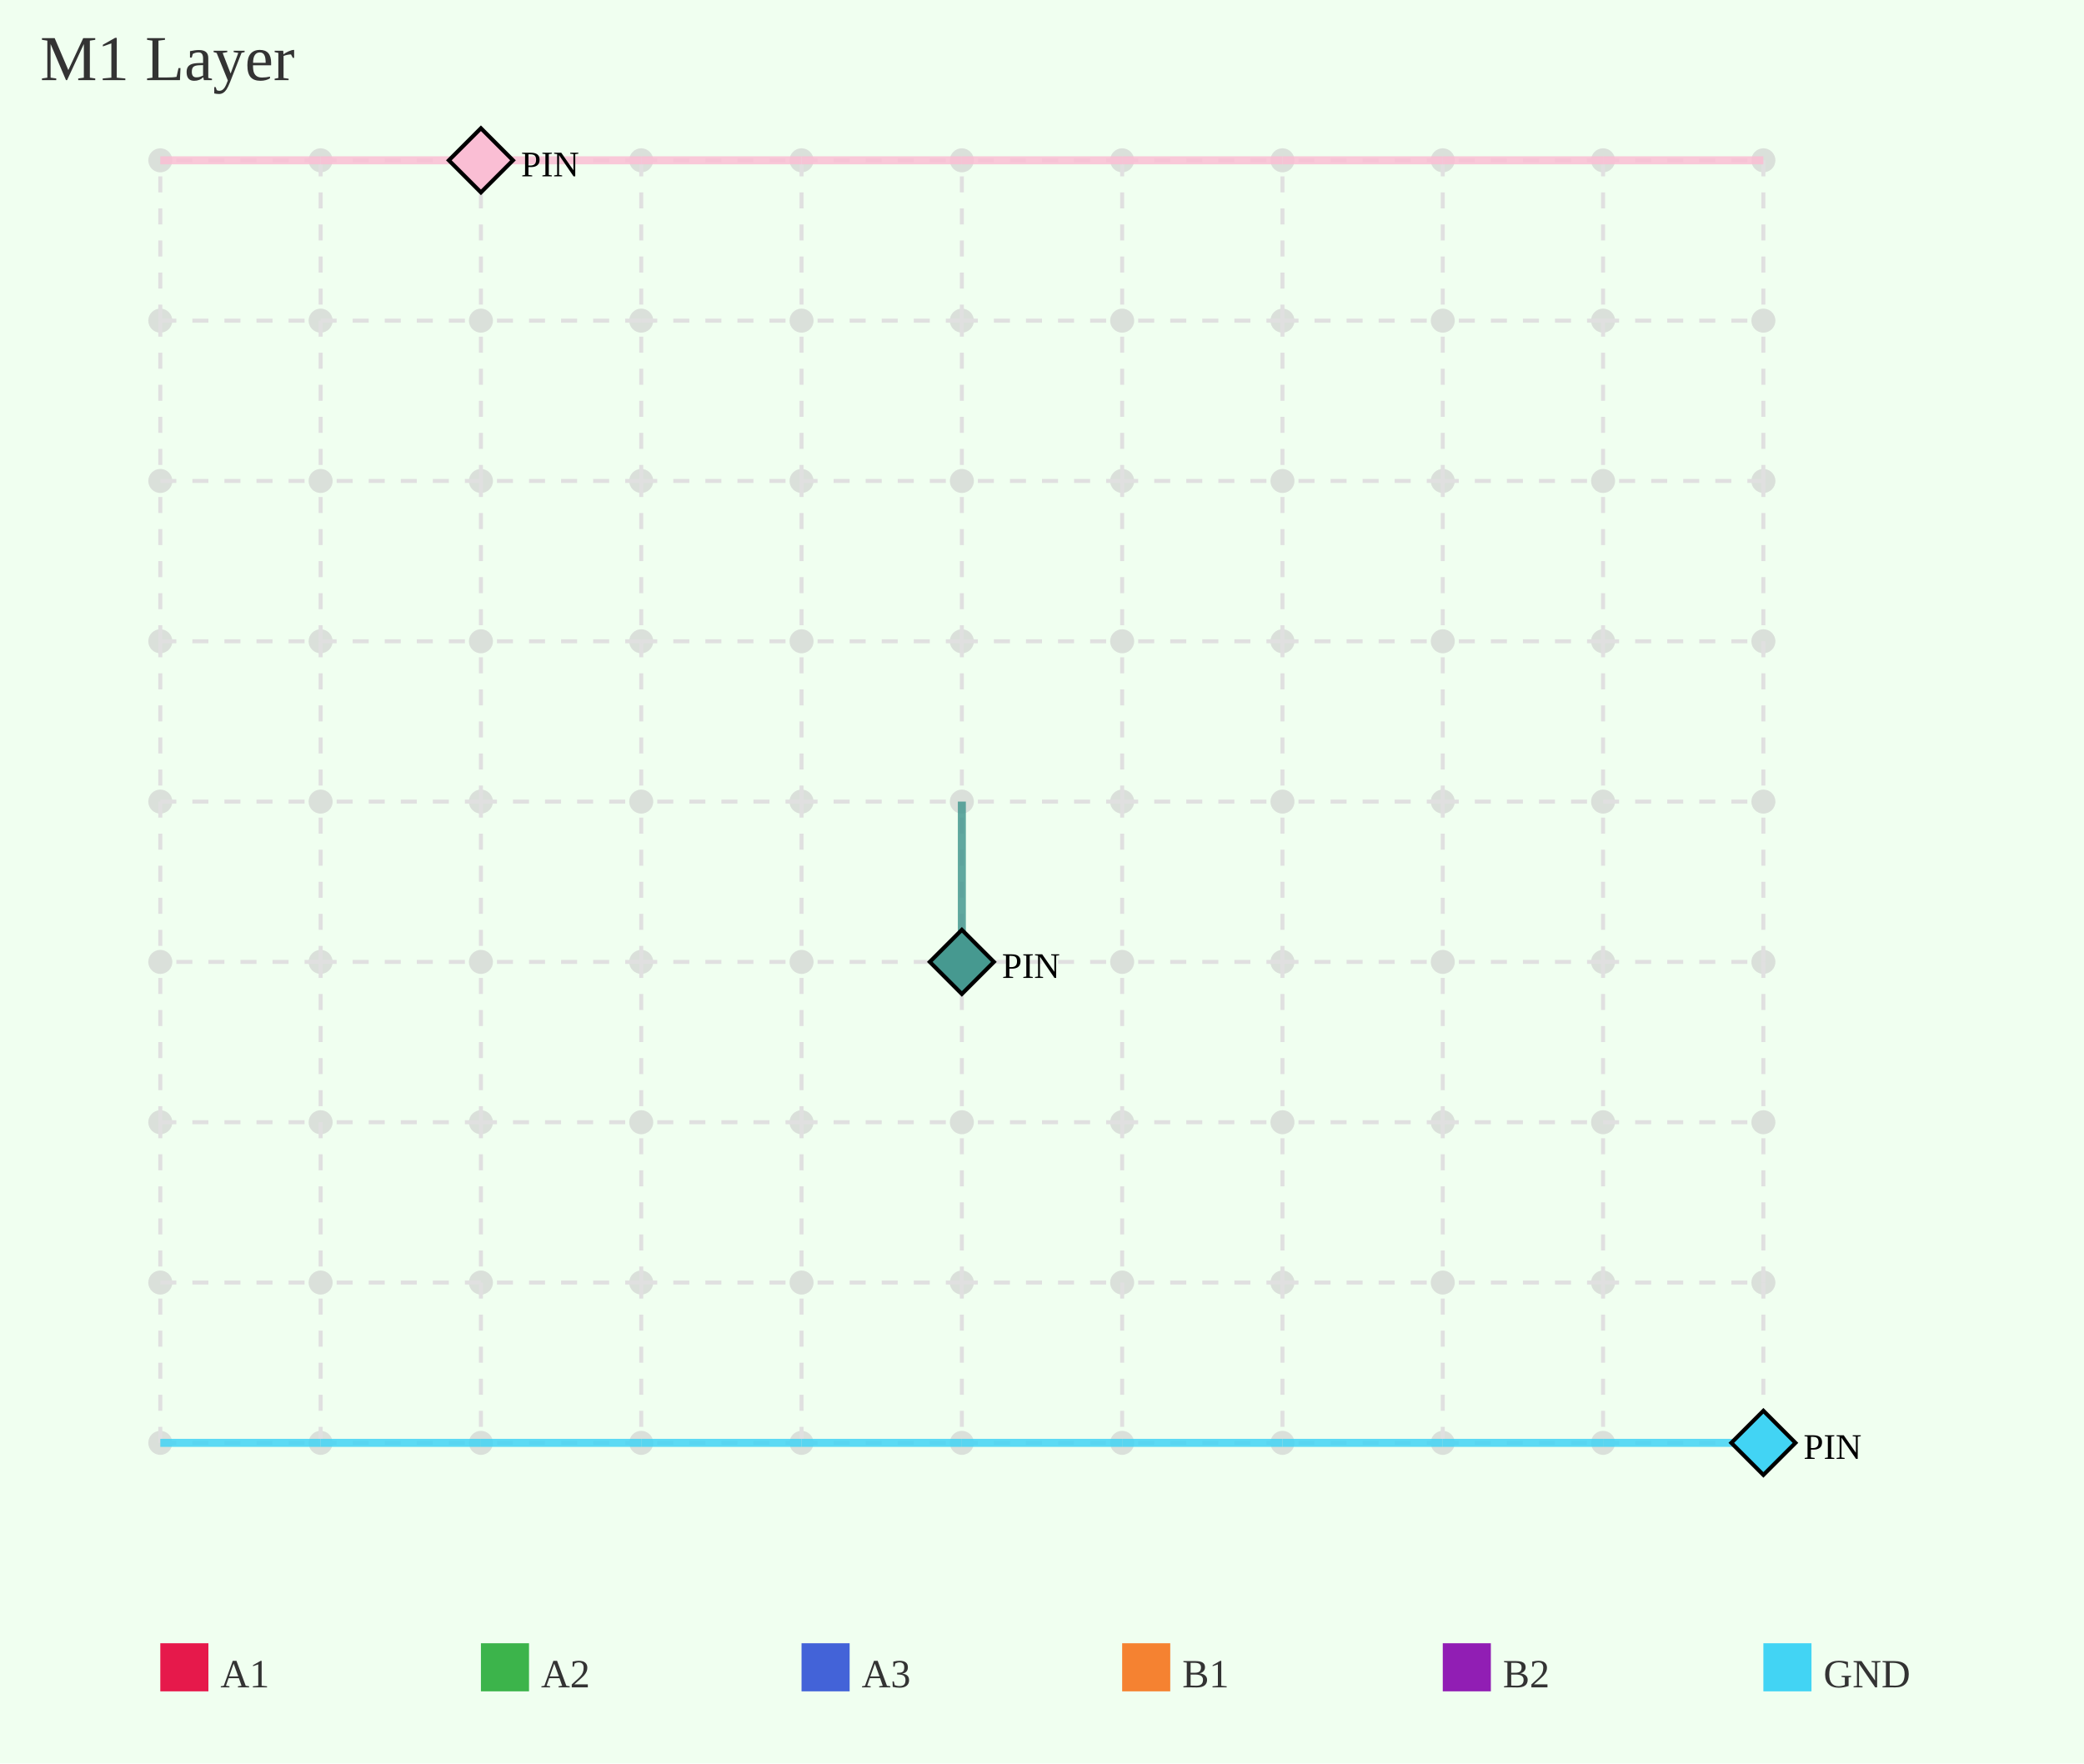
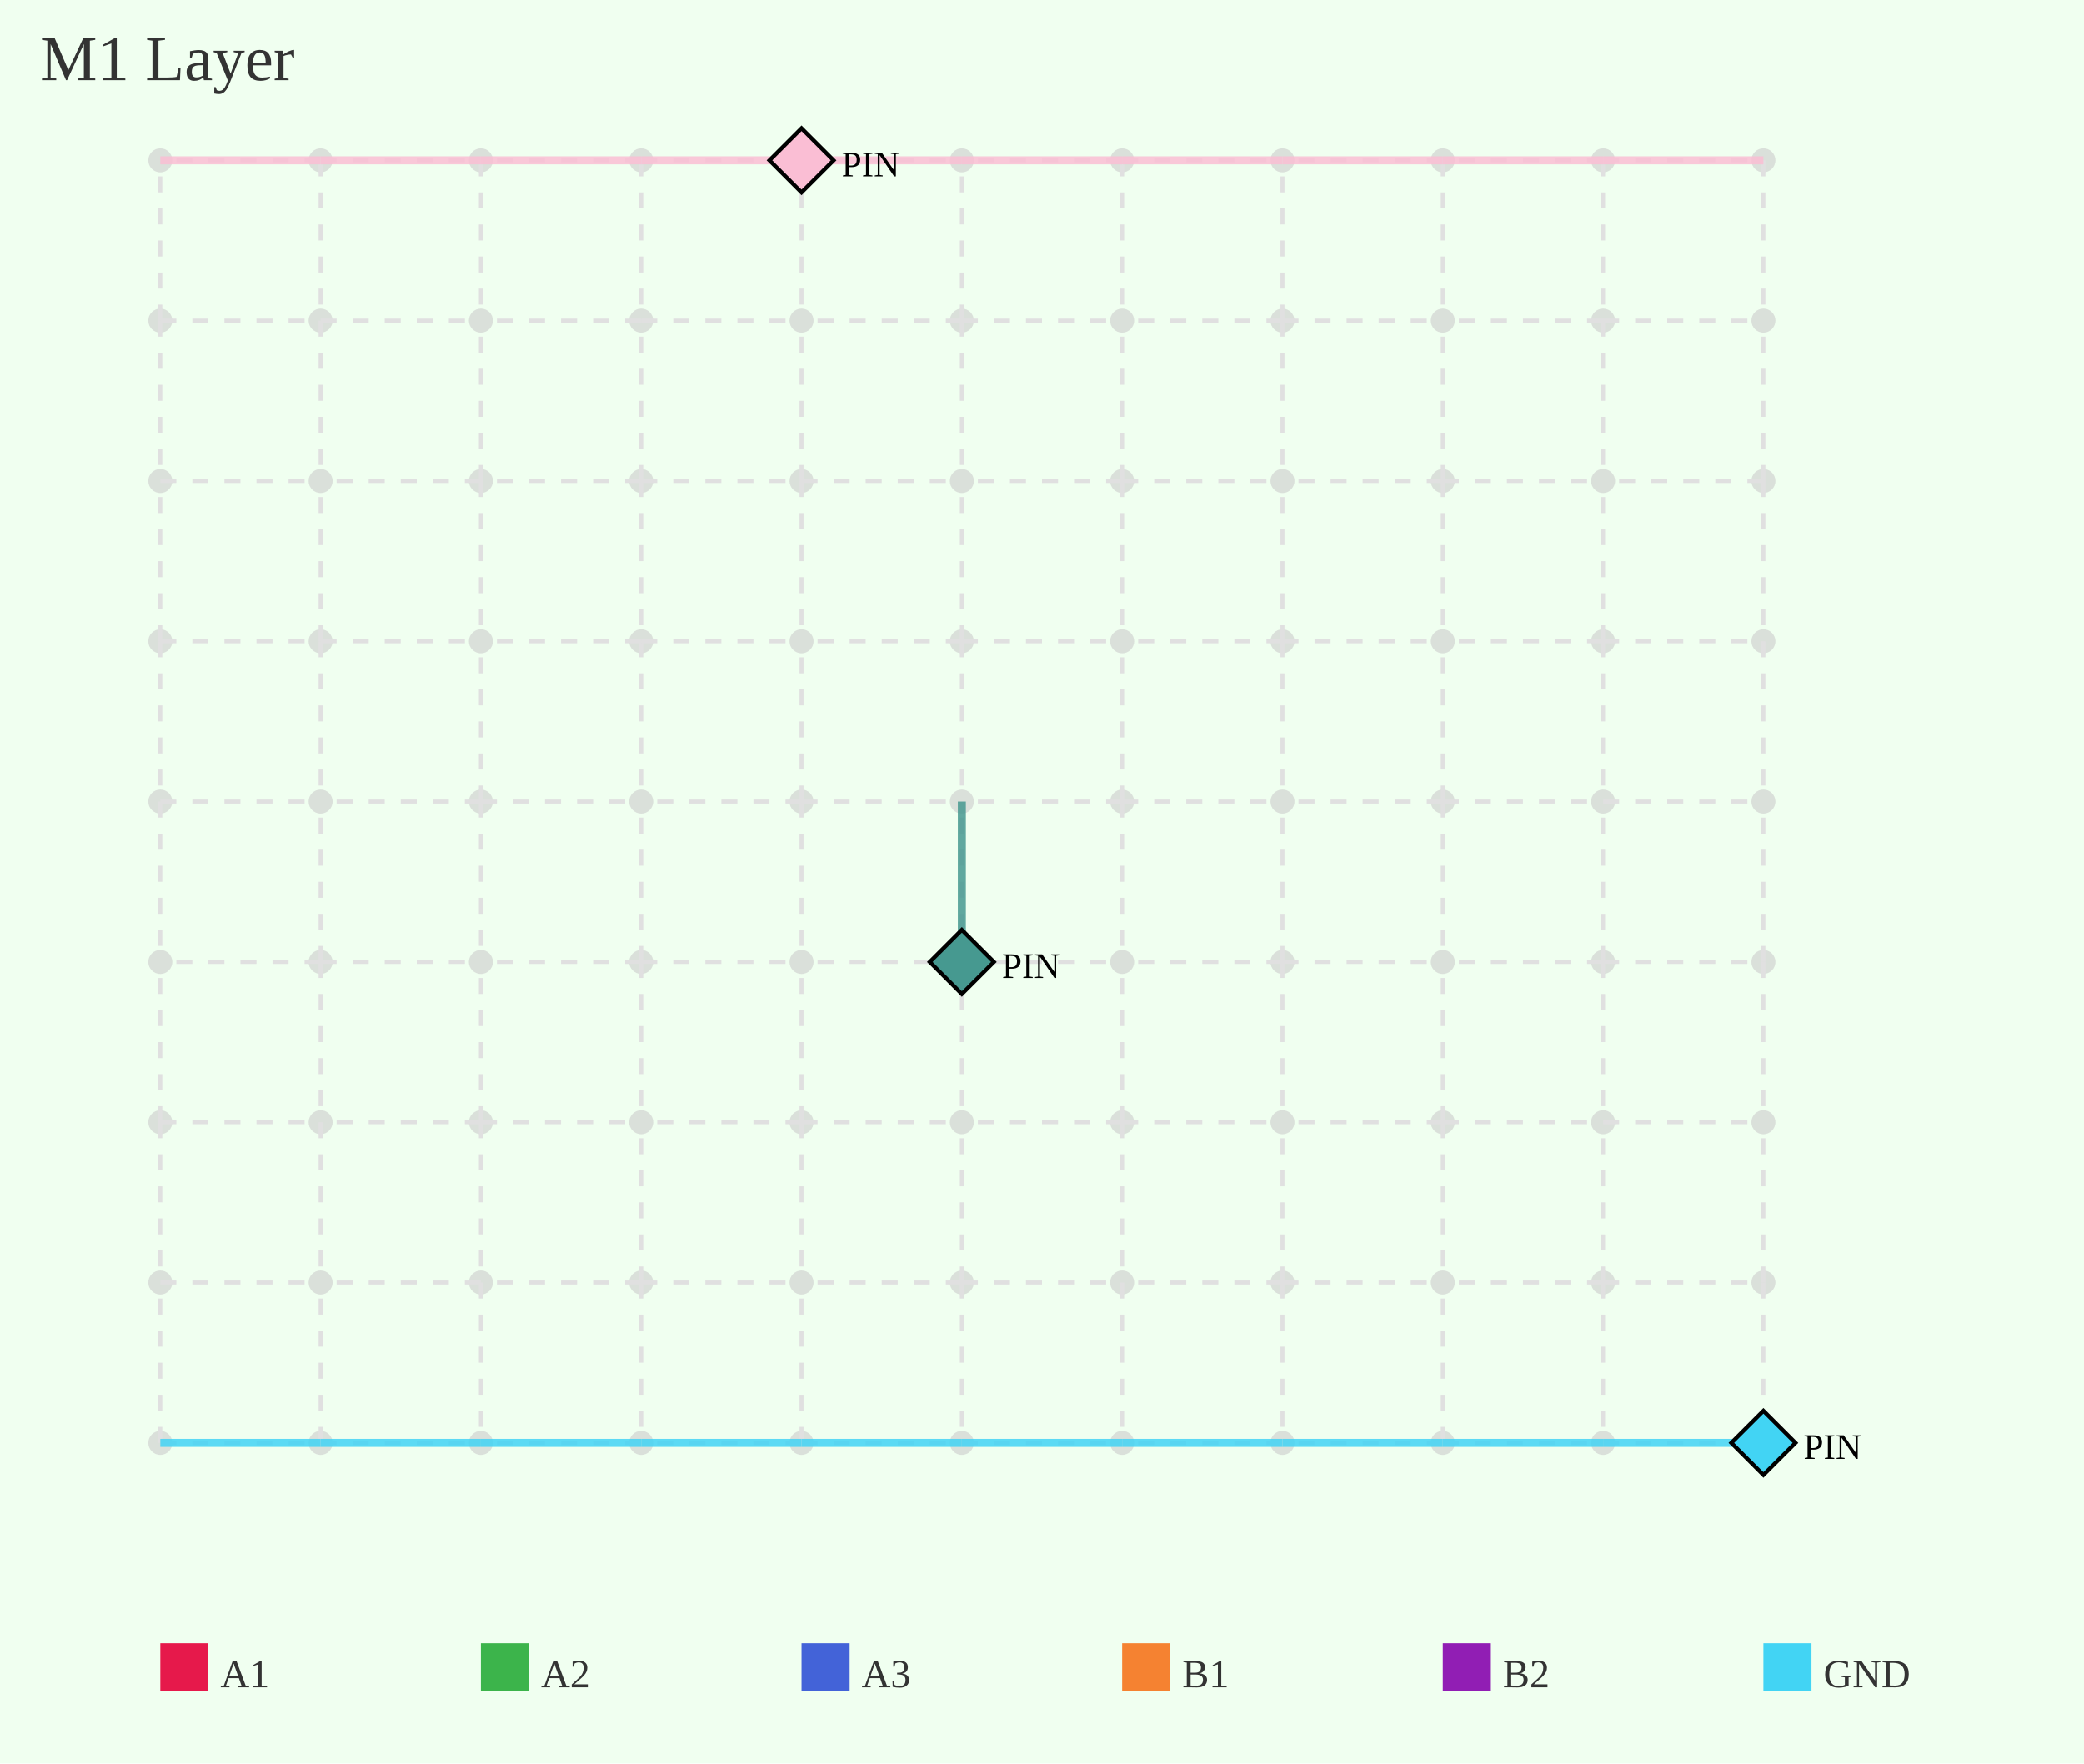
<svg xmlns="http://www.w3.org/2000/svg" width="520" height="440">
  <rect width="520" height="440" fill="#f0fff0" />
  <text x="10" y="20" font-size="16" fill="#333">M1 Layer</text>
  <circle cx="200" cy="360" r="3" fill="#cccccc" opacity="0.6" />
  <circle cx="240" cy="320" r="3" fill="#cccccc" opacity="0.6" />
  <circle cx="360" cy="360" r="3" fill="#cccccc" opacity="0.6" />
  <circle cx="440" cy="120" r="3" fill="#cccccc" opacity="0.6" />
  <circle cx="400" cy="40" r="3" fill="#cccccc" opacity="0.6" />
  <circle cx="40" cy="160" r="3" fill="#cccccc" opacity="0.6" />
  <circle cx="120" cy="280" r="3" fill="#cccccc" opacity="0.6" />
  <circle cx="280" cy="280" r="3" fill="#cccccc" opacity="0.6" />
  <circle cx="320" cy="320" r="3" fill="#cccccc" opacity="0.6" />
  <circle cx="200" cy="280" r="3" fill="#cccccc" opacity="0.6" />
  <circle cx="160" cy="120" r="3" fill="#cccccc" opacity="0.6" />
  <circle cx="240" cy="240" r="3" fill="#cccccc" opacity="0.6" />
  <circle cx="360" cy="280" r="3" fill="#cccccc" opacity="0.6" />
  <circle cx="400" cy="320" r="3" fill="#cccccc" opacity="0.6" />
  <circle cx="40" cy="80" r="3" fill="#cccccc" opacity="0.6" />
  <circle cx="120" cy="200" r="3" fill="#cccccc" opacity="0.6" />
  <circle cx="80" cy="40" r="3" fill="#cccccc" opacity="0.6" />
  <circle cx="280" cy="200" r="3" fill="#cccccc" opacity="0.6" />
  <circle cx="320" cy="240" r="3" fill="#cccccc" opacity="0.6" />
  <circle cx="160" cy="40" r="3" fill="#cccccc" opacity="0.6" />
  <circle cx="240" cy="160" r="3" fill="#cccccc" opacity="0.6" />
  <circle cx="360" cy="200" r="3" fill="#cccccc" opacity="0.6" />
  <circle cx="400" cy="240" r="3" fill="#cccccc" opacity="0.6" />
  <circle cx="40" cy="360" r="3" fill="#cccccc" opacity="0.6" />
  <circle cx="280" cy="120" r="3" fill="#cccccc" opacity="0.6" />
  <circle cx="320" cy="160" r="3" fill="#cccccc" opacity="0.6" />
  <circle cx="160" cy="320" r="3" fill="#cccccc" opacity="0.6" />
  <circle cx="240" cy="80" r="3" fill="#cccccc" opacity="0.6" />
  <circle cx="400" cy="160" r="3" fill="#cccccc" opacity="0.6" />
  <circle cx="40" cy="280" r="3" fill="#cccccc" opacity="0.6" />
  <circle cx="80" cy="240" r="3" fill="#cccccc" opacity="0.6" />
  <circle cx="320" cy="80" r="3" fill="#cccccc" opacity="0.6" />
  <circle cx="160" cy="240" r="3" fill="#cccccc" opacity="0.6" />
  <circle cx="240" cy="360" r="3" fill="#cccccc" opacity="0.6" />
  <circle cx="400" cy="80" r="3" fill="#cccccc" opacity="0.6" />
  <circle cx="440" cy="40" r="3" fill="#cccccc" opacity="0.6" />
  <circle cx="80" cy="160" r="3" fill="#cccccc" opacity="0.6" />
  <circle cx="280" cy="320" r="3" fill="#cccccc" opacity="0.6" />
  <circle cx="320" cy="360" r="3" fill="#cccccc" opacity="0.6" />
  <circle cx="160" cy="160" r="3" fill="#cccccc" opacity="0.6" />
  <circle cx="240" cy="280" r="3" fill="#cccccc" opacity="0.6" />
  <circle cx="200" cy="200" r="3" fill="#cccccc" opacity="0.6" />
  <circle cx="400" cy="360" r="3" fill="#cccccc" opacity="0.6" />
  <circle cx="440" cy="320" r="3" fill="#cccccc" opacity="0.6" />
  <circle cx="80" cy="80" r="3" fill="#cccccc" opacity="0.6" />
  <circle cx="120" cy="120" r="3" fill="#cccccc" opacity="0.6" />
  <circle cx="320" cy="280" r="3" fill="#cccccc" opacity="0.6" />
  <circle cx="160" cy="80" r="3" fill="#cccccc" opacity="0.6" />
  <circle cx="240" cy="200" r="3" fill="#cccccc" opacity="0.6" />
  <circle cx="200" cy="120" r="3" fill="#cccccc" opacity="0.6" />
  <circle cx="400" cy="280" r="3" fill="#cccccc" opacity="0.6" />
  <circle cx="360" cy="120" r="3" fill="#cccccc" opacity="0.6" />
  <circle cx="440" cy="240" r="3" fill="#cccccc" opacity="0.6" />
  <circle cx="80" cy="360" r="3" fill="#cccccc" opacity="0.6" />
  <circle cx="120" cy="40" r="3" fill="#cccccc" opacity="0.6" />
  <circle cx="320" cy="200" r="3" fill="#cccccc" opacity="0.6" />
  <circle cx="280" cy="40" r="3" fill="#cccccc" opacity="0.6" />
  <circle cx="160" cy="360" r="3" fill="#cccccc" opacity="0.6" />
  <circle cx="240" cy="120" r="3" fill="#cccccc" opacity="0.6" />
  <circle cx="200" cy="40" r="3" fill="#cccccc" opacity="0.6" />
  <circle cx="360" cy="40" r="3" fill="#cccccc" opacity="0.6" />
  <circle cx="440" cy="160" r="3" fill="#cccccc" opacity="0.6" />
  <circle cx="80" cy="280" r="3" fill="#cccccc" opacity="0.6" />
  <circle cx="40" cy="200" r="3" fill="#cccccc" opacity="0.6" />
  <circle cx="120" cy="320" r="3" fill="#cccccc" opacity="0.6" />
  <circle cx="160" cy="280" r="3" fill="#cccccc" opacity="0.6" />
  <circle cx="200" cy="320" r="3" fill="#cccccc" opacity="0.6" />
  <circle cx="360" cy="320" r="3" fill="#cccccc" opacity="0.6" />
  <circle cx="440" cy="80" r="3" fill="#cccccc" opacity="0.6" />
  <circle cx="80" cy="200" r="3" fill="#cccccc" opacity="0.6" />
  <circle cx="40" cy="120" r="3" fill="#cccccc" opacity="0.6" />
  <circle cx="120" cy="240" r="3" fill="#cccccc" opacity="0.6" />
  <circle cx="280" cy="240" r="3" fill="#cccccc" opacity="0.6" />
  <circle cx="160" cy="200" r="3" fill="#cccccc" opacity="0.6" />
  <circle cx="200" cy="240" r="3" fill="#cccccc" opacity="0.6" />
  <circle cx="360" cy="240" r="3" fill="#cccccc" opacity="0.6" />
  <circle cx="440" cy="360" r="3" fill="#cccccc" opacity="0.6" />
  <circle cx="80" cy="120" r="3" fill="#cccccc" opacity="0.6" />
  <circle cx="40" cy="40" r="3" fill="#cccccc" opacity="0.6" />
  <circle cx="120" cy="160" r="3" fill="#cccccc" opacity="0.6" />
  <circle cx="280" cy="160" r="3" fill="#cccccc" opacity="0.6" />
  <circle cx="200" cy="160" r="3" fill="#cccccc" opacity="0.6" />
  <circle cx="360" cy="160" r="3" fill="#cccccc" opacity="0.6" />
  <circle cx="440" cy="280" r="3" fill="#cccccc" opacity="0.6" />
  <circle cx="400" cy="200" r="3" fill="#cccccc" opacity="0.6" />
  <circle cx="40" cy="320" r="3" fill="#cccccc" opacity="0.6" />
  <circle cx="120" cy="80" r="3" fill="#cccccc" opacity="0.6" />
  <circle cx="280" cy="80" r="3" fill="#cccccc" opacity="0.6" />
  <circle cx="320" cy="120" r="3" fill="#cccccc" opacity="0.6" />
  <circle cx="200" cy="80" r="3" fill="#cccccc" opacity="0.6" />
  <circle cx="240" cy="40" r="3" fill="#cccccc" opacity="0.6" />
  <circle cx="360" cy="80" r="3" fill="#cccccc" opacity="0.6" />
  <circle cx="440" cy="200" r="3" fill="#cccccc" opacity="0.6" />
  <circle cx="80" cy="320" r="3" fill="#cccccc" opacity="0.6" />
  <circle cx="40" cy="240" r="3" fill="#cccccc" opacity="0.6" />
  <circle cx="120" cy="360" r="3" fill="#cccccc" opacity="0.6" />
  <circle cx="400" cy="120" r="3" fill="#cccccc" opacity="0.6" />
  <circle cx="280" cy="360" r="3" fill="#cccccc" opacity="0.6" />
  <circle cx="320" cy="40" r="3" fill="#cccccc" opacity="0.6" />
  <line x1="200" y1="360" x2="240" y2="360" stroke="#e0e0e0" stroke-width="1" stroke-dasharray="4,4" />
  <line x1="200" y1="360" x2="200" y2="320" stroke="#e0e0e0" stroke-width="1" stroke-dasharray="4,4" />
  <line x1="200" y1="360" x2="160" y2="360" stroke="#e0e0e0" stroke-width="1" stroke-dasharray="4,4" />
  <line x1="240" y1="320" x2="280" y2="320" stroke="#e0e0e0" stroke-width="1" stroke-dasharray="4,4" />
  <line x1="240" y1="320" x2="240" y2="280" stroke="#e0e0e0" stroke-width="1" stroke-dasharray="4,4" />
  <line x1="240" y1="320" x2="240" y2="360" stroke="#e0e0e0" stroke-width="1" stroke-dasharray="4,4" />
  <line x1="240" y1="320" x2="200" y2="320" stroke="#e0e0e0" stroke-width="1" stroke-dasharray="4,4" />
  <line x1="360" y1="360" x2="400" y2="360" stroke="#e0e0e0" stroke-width="1" stroke-dasharray="4,4" />
  <line x1="360" y1="360" x2="360" y2="320" stroke="#e0e0e0" stroke-width="1" stroke-dasharray="4,4" />
  <line x1="360" y1="360" x2="320" y2="360" stroke="#e0e0e0" stroke-width="1" stroke-dasharray="4,4" />
  <line x1="440" y1="120" x2="440" y2="80" stroke="#e0e0e0" stroke-width="1" stroke-dasharray="4,4" />
  <line x1="440" y1="120" x2="440" y2="160" stroke="#e0e0e0" stroke-width="1" stroke-dasharray="4,4" />
  <line x1="440" y1="120" x2="400" y2="120" stroke="#e0e0e0" stroke-width="1" stroke-dasharray="4,4" />
  <line x1="400" y1="40" x2="440" y2="40" stroke="#e0e0e0" stroke-width="1" stroke-dasharray="4,4" />
  <line x1="400" y1="40" x2="400" y2="80" stroke="#e0e0e0" stroke-width="1" stroke-dasharray="4,4" />
  <line x1="400" y1="40" x2="360" y2="40" stroke="#e0e0e0" stroke-width="1" stroke-dasharray="4,4" />
  <line x1="40" y1="160" x2="80" y2="160" stroke="#e0e0e0" stroke-width="1" stroke-dasharray="4,4" />
  <line x1="40" y1="160" x2="40" y2="120" stroke="#e0e0e0" stroke-width="1" stroke-dasharray="4,4" />
  <line x1="40" y1="160" x2="40" y2="200" stroke="#e0e0e0" stroke-width="1" stroke-dasharray="4,4" />
  <line x1="120" y1="280" x2="160" y2="280" stroke="#e0e0e0" stroke-width="1" stroke-dasharray="4,4" />
  <line x1="120" y1="280" x2="120" y2="240" stroke="#e0e0e0" stroke-width="1" stroke-dasharray="4,4" />
  <line x1="120" y1="280" x2="80" y2="280" stroke="#e0e0e0" stroke-width="1" stroke-dasharray="4,4" />
  <line x1="120" y1="280" x2="120" y2="320" stroke="#e0e0e0" stroke-width="1" stroke-dasharray="4,4" />
  <line x1="280" y1="280" x2="320" y2="280" stroke="#e0e0e0" stroke-width="1" stroke-dasharray="4,4" />
  <line x1="280" y1="280" x2="280" y2="240" stroke="#e0e0e0" stroke-width="1" stroke-dasharray="4,4" />
  <line x1="280" y1="280" x2="280" y2="320" stroke="#e0e0e0" stroke-width="1" stroke-dasharray="4,4" />
  <line x1="280" y1="280" x2="240" y2="280" stroke="#e0e0e0" stroke-width="1" stroke-dasharray="4,4" />
  <line x1="320" y1="320" x2="360" y2="320" stroke="#e0e0e0" stroke-width="1" stroke-dasharray="4,4" />
  <line x1="320" y1="320" x2="320" y2="280" stroke="#e0e0e0" stroke-width="1" stroke-dasharray="4,4" />
  <line x1="320" y1="320" x2="280" y2="320" stroke="#e0e0e0" stroke-width="1" stroke-dasharray="4,4" />
  <line x1="320" y1="320" x2="320" y2="360" stroke="#e0e0e0" stroke-width="1" stroke-dasharray="4,4" />
  <line x1="200" y1="280" x2="240" y2="280" stroke="#e0e0e0" stroke-width="1" stroke-dasharray="4,4" />
  <line x1="200" y1="280" x2="200" y2="240" stroke="#e0e0e0" stroke-width="1" stroke-dasharray="4,4" />
  <line x1="200" y1="280" x2="160" y2="280" stroke="#e0e0e0" stroke-width="1" stroke-dasharray="4,4" />
  <line x1="200" y1="280" x2="200" y2="320" stroke="#e0e0e0" stroke-width="1" stroke-dasharray="4,4" />
  <line x1="160" y1="120" x2="200" y2="120" stroke="#e0e0e0" stroke-width="1" stroke-dasharray="4,4" />
  <line x1="160" y1="120" x2="160" y2="80" stroke="#e0e0e0" stroke-width="1" stroke-dasharray="4,4" />
  <line x1="160" y1="120" x2="160" y2="160" stroke="#e0e0e0" stroke-width="1" stroke-dasharray="4,4" />
  <line x1="160" y1="120" x2="120" y2="120" stroke="#e0e0e0" stroke-width="1" stroke-dasharray="4,4" />
  <line x1="240" y1="240" x2="280" y2="240" stroke="#e0e0e0" stroke-width="1" stroke-dasharray="4,4" />
  <line x1="240" y1="240" x2="240" y2="200" stroke="#e0e0e0" stroke-width="1" stroke-dasharray="4,4" />
  <line x1="240" y1="240" x2="240" y2="280" stroke="#e0e0e0" stroke-width="1" stroke-dasharray="4,4" />
  <line x1="240" y1="240" x2="200" y2="240" stroke="#e0e0e0" stroke-width="1" stroke-dasharray="4,4" />
  <line x1="360" y1="280" x2="400" y2="280" stroke="#e0e0e0" stroke-width="1" stroke-dasharray="4,4" />
  <line x1="360" y1="280" x2="360" y2="240" stroke="#e0e0e0" stroke-width="1" stroke-dasharray="4,4" />
  <line x1="360" y1="280" x2="320" y2="280" stroke="#e0e0e0" stroke-width="1" stroke-dasharray="4,4" />
  <line x1="360" y1="280" x2="360" y2="320" stroke="#e0e0e0" stroke-width="1" stroke-dasharray="4,4" />
  <line x1="400" y1="320" x2="440" y2="320" stroke="#e0e0e0" stroke-width="1" stroke-dasharray="4,4" />
  <line x1="400" y1="320" x2="400" y2="280" stroke="#e0e0e0" stroke-width="1" stroke-dasharray="4,4" />
  <line x1="400" y1="320" x2="400" y2="360" stroke="#e0e0e0" stroke-width="1" stroke-dasharray="4,4" />
  <line x1="400" y1="320" x2="360" y2="320" stroke="#e0e0e0" stroke-width="1" stroke-dasharray="4,4" />
  <line x1="40" y1="80" x2="80" y2="80" stroke="#e0e0e0" stroke-width="1" stroke-dasharray="4,4" />
  <line x1="40" y1="80" x2="40" y2="40" stroke="#e0e0e0" stroke-width="1" stroke-dasharray="4,4" />
  <line x1="40" y1="80" x2="40" y2="120" stroke="#e0e0e0" stroke-width="1" stroke-dasharray="4,4" />
  <line x1="120" y1="200" x2="160" y2="200" stroke="#e0e0e0" stroke-width="1" stroke-dasharray="4,4" />
  <line x1="120" y1="200" x2="120" y2="160" stroke="#e0e0e0" stroke-width="1" stroke-dasharray="4,4" />
  <line x1="120" y1="200" x2="80" y2="200" stroke="#e0e0e0" stroke-width="1" stroke-dasharray="4,4" />
  <line x1="120" y1="200" x2="120" y2="240" stroke="#e0e0e0" stroke-width="1" stroke-dasharray="4,4" />
  <line x1="80" y1="40" x2="120" y2="40" stroke="#e0e0e0" stroke-width="1" stroke-dasharray="4,4" />
  <line x1="80" y1="40" x2="80" y2="80" stroke="#e0e0e0" stroke-width="1" stroke-dasharray="4,4" />
  <line x1="80" y1="40" x2="40" y2="40" stroke="#e0e0e0" stroke-width="1" stroke-dasharray="4,4" />
  <line x1="280" y1="200" x2="320" y2="200" stroke="#e0e0e0" stroke-width="1" stroke-dasharray="4,4" />
  <line x1="280" y1="200" x2="280" y2="160" stroke="#e0e0e0" stroke-width="1" stroke-dasharray="4,4" />
  <line x1="280" y1="200" x2="240" y2="200" stroke="#e0e0e0" stroke-width="1" stroke-dasharray="4,4" />
  <line x1="280" y1="200" x2="280" y2="240" stroke="#e0e0e0" stroke-width="1" stroke-dasharray="4,4" />
  <line x1="320" y1="240" x2="360" y2="240" stroke="#e0e0e0" stroke-width="1" stroke-dasharray="4,4" />
  <line x1="320" y1="240" x2="320" y2="200" stroke="#e0e0e0" stroke-width="1" stroke-dasharray="4,4" />
  <line x1="320" y1="240" x2="320" y2="280" stroke="#e0e0e0" stroke-width="1" stroke-dasharray="4,4" />
  <line x1="320" y1="240" x2="280" y2="240" stroke="#e0e0e0" stroke-width="1" stroke-dasharray="4,4" />
  <line x1="160" y1="40" x2="200" y2="40" stroke="#e0e0e0" stroke-width="1" stroke-dasharray="4,4" />
  <line x1="160" y1="40" x2="160" y2="80" stroke="#e0e0e0" stroke-width="1" stroke-dasharray="4,4" />
  <line x1="160" y1="40" x2="120" y2="40" stroke="#e0e0e0" stroke-width="1" stroke-dasharray="4,4" />
  <line x1="240" y1="160" x2="280" y2="160" stroke="#e0e0e0" stroke-width="1" stroke-dasharray="4,4" />
  <line x1="240" y1="160" x2="240" y2="120" stroke="#e0e0e0" stroke-width="1" stroke-dasharray="4,4" />
  <line x1="240" y1="160" x2="240" y2="200" stroke="#e0e0e0" stroke-width="1" stroke-dasharray="4,4" />
  <line x1="240" y1="160" x2="200" y2="160" stroke="#e0e0e0" stroke-width="1" stroke-dasharray="4,4" />
  <line x1="360" y1="200" x2="400" y2="200" stroke="#e0e0e0" stroke-width="1" stroke-dasharray="4,4" />
  <line x1="360" y1="200" x2="360" y2="160" stroke="#e0e0e0" stroke-width="1" stroke-dasharray="4,4" />
  <line x1="360" y1="200" x2="320" y2="200" stroke="#e0e0e0" stroke-width="1" stroke-dasharray="4,4" />
  <line x1="360" y1="200" x2="360" y2="240" stroke="#e0e0e0" stroke-width="1" stroke-dasharray="4,4" />
  <line x1="400" y1="240" x2="440" y2="240" stroke="#e0e0e0" stroke-width="1" stroke-dasharray="4,4" />
  <line x1="400" y1="240" x2="400" y2="200" stroke="#e0e0e0" stroke-width="1" stroke-dasharray="4,4" />
  <line x1="400" y1="240" x2="400" y2="280" stroke="#e0e0e0" stroke-width="1" stroke-dasharray="4,4" />
  <line x1="400" y1="240" x2="360" y2="240" stroke="#e0e0e0" stroke-width="1" stroke-dasharray="4,4" />
  <line x1="40" y1="360" x2="80" y2="360" stroke="#e0e0e0" stroke-width="1" stroke-dasharray="4,4" />
  <line x1="40" y1="360" x2="40" y2="320" stroke="#e0e0e0" stroke-width="1" stroke-dasharray="4,4" />
  <line x1="280" y1="120" x2="320" y2="120" stroke="#e0e0e0" stroke-width="1" stroke-dasharray="4,4" />
  <line x1="280" y1="120" x2="280" y2="80" stroke="#e0e0e0" stroke-width="1" stroke-dasharray="4,4" />
  <line x1="280" y1="120" x2="240" y2="120" stroke="#e0e0e0" stroke-width="1" stroke-dasharray="4,4" />
  <line x1="280" y1="120" x2="280" y2="160" stroke="#e0e0e0" stroke-width="1" stroke-dasharray="4,4" />
  <line x1="320" y1="160" x2="360" y2="160" stroke="#e0e0e0" stroke-width="1" stroke-dasharray="4,4" />
  <line x1="320" y1="160" x2="320" y2="120" stroke="#e0e0e0" stroke-width="1" stroke-dasharray="4,4" />
  <line x1="320" y1="160" x2="320" y2="200" stroke="#e0e0e0" stroke-width="1" stroke-dasharray="4,4" />
  <line x1="320" y1="160" x2="280" y2="160" stroke="#e0e0e0" stroke-width="1" stroke-dasharray="4,4" />
  <line x1="160" y1="320" x2="200" y2="320" stroke="#e0e0e0" stroke-width="1" stroke-dasharray="4,4" />
  <line x1="160" y1="320" x2="160" y2="280" stroke="#e0e0e0" stroke-width="1" stroke-dasharray="4,4" />
  <line x1="160" y1="320" x2="160" y2="360" stroke="#e0e0e0" stroke-width="1" stroke-dasharray="4,4" />
  <line x1="160" y1="320" x2="120" y2="320" stroke="#e0e0e0" stroke-width="1" stroke-dasharray="4,4" />
  <line x1="240" y1="80" x2="280" y2="80" stroke="#e0e0e0" stroke-width="1" stroke-dasharray="4,4" />
  <line x1="240" y1="80" x2="240" y2="40" stroke="#e0e0e0" stroke-width="1" stroke-dasharray="4,4" />
  <line x1="240" y1="80" x2="240" y2="120" stroke="#e0e0e0" stroke-width="1" stroke-dasharray="4,4" />
  <line x1="240" y1="80" x2="200" y2="80" stroke="#e0e0e0" stroke-width="1" stroke-dasharray="4,4" />
  <line x1="400" y1="160" x2="440" y2="160" stroke="#e0e0e0" stroke-width="1" stroke-dasharray="4,4" />
  <line x1="400" y1="160" x2="400" y2="120" stroke="#e0e0e0" stroke-width="1" stroke-dasharray="4,4" />
  <line x1="400" y1="160" x2="360" y2="160" stroke="#e0e0e0" stroke-width="1" stroke-dasharray="4,4" />
  <line x1="400" y1="160" x2="400" y2="200" stroke="#e0e0e0" stroke-width="1" stroke-dasharray="4,4" />
  <line x1="40" y1="280" x2="80" y2="280" stroke="#e0e0e0" stroke-width="1" stroke-dasharray="4,4" />
  <line x1="40" y1="280" x2="40" y2="240" stroke="#e0e0e0" stroke-width="1" stroke-dasharray="4,4" />
  <line x1="40" y1="280" x2="40" y2="320" stroke="#e0e0e0" stroke-width="1" stroke-dasharray="4,4" />
  <line x1="80" y1="240" x2="120" y2="240" stroke="#e0e0e0" stroke-width="1" stroke-dasharray="4,4" />
  <line x1="80" y1="240" x2="80" y2="200" stroke="#e0e0e0" stroke-width="1" stroke-dasharray="4,4" />
  <line x1="80" y1="240" x2="80" y2="280" stroke="#e0e0e0" stroke-width="1" stroke-dasharray="4,4" />
  <line x1="80" y1="240" x2="40" y2="240" stroke="#e0e0e0" stroke-width="1" stroke-dasharray="4,4" />
  <line x1="320" y1="80" x2="360" y2="80" stroke="#e0e0e0" stroke-width="1" stroke-dasharray="4,4" />
  <line x1="320" y1="80" x2="320" y2="40" stroke="#e0e0e0" stroke-width="1" stroke-dasharray="4,4" />
  <line x1="320" y1="80" x2="280" y2="80" stroke="#e0e0e0" stroke-width="1" stroke-dasharray="4,4" />
  <line x1="320" y1="80" x2="320" y2="120" stroke="#e0e0e0" stroke-width="1" stroke-dasharray="4,4" />
  <line x1="160" y1="240" x2="200" y2="240" stroke="#e0e0e0" stroke-width="1" stroke-dasharray="4,4" />
  <line x1="160" y1="240" x2="160" y2="200" stroke="#e0e0e0" stroke-width="1" stroke-dasharray="4,4" />
  <line x1="160" y1="240" x2="160" y2="280" stroke="#e0e0e0" stroke-width="1" stroke-dasharray="4,4" />
  <line x1="160" y1="240" x2="120" y2="240" stroke="#e0e0e0" stroke-width="1" stroke-dasharray="4,4" />
  <line x1="240" y1="360" x2="280" y2="360" stroke="#e0e0e0" stroke-width="1" stroke-dasharray="4,4" />
  <line x1="400" y1="80" x2="440" y2="80" stroke="#e0e0e0" stroke-width="1" stroke-dasharray="4,4" />
  <line x1="400" y1="80" x2="360" y2="80" stroke="#e0e0e0" stroke-width="1" stroke-dasharray="4,4" />
  <line x1="400" y1="80" x2="400" y2="120" stroke="#e0e0e0" stroke-width="1" stroke-dasharray="4,4" />
  <line x1="440" y1="40" x2="440" y2="80" stroke="#e0e0e0" stroke-width="1" stroke-dasharray="4,4" />
  <line x1="80" y1="160" x2="120" y2="160" stroke="#e0e0e0" stroke-width="1" stroke-dasharray="4,4" />
  <line x1="80" y1="160" x2="80" y2="120" stroke="#e0e0e0" stroke-width="1" stroke-dasharray="4,4" />
  <line x1="80" y1="160" x2="80" y2="200" stroke="#e0e0e0" stroke-width="1" stroke-dasharray="4,4" />
  <line x1="280" y1="320" x2="280" y2="360" stroke="#e0e0e0" stroke-width="1" stroke-dasharray="4,4" />
  <line x1="320" y1="360" x2="280" y2="360" stroke="#e0e0e0" stroke-width="1" stroke-dasharray="4,4" />
  <line x1="160" y1="160" x2="200" y2="160" stroke="#e0e0e0" stroke-width="1" stroke-dasharray="4,4" />
  <line x1="160" y1="160" x2="160" y2="200" stroke="#e0e0e0" stroke-width="1" stroke-dasharray="4,4" />
  <line x1="160" y1="160" x2="120" y2="160" stroke="#e0e0e0" stroke-width="1" stroke-dasharray="4,4" />
  <line x1="200" y1="200" x2="240" y2="200" stroke="#e0e0e0" stroke-width="1" stroke-dasharray="4,4" />
  <line x1="200" y1="200" x2="200" y2="160" stroke="#e0e0e0" stroke-width="1" stroke-dasharray="4,4" />
  <line x1="200" y1="200" x2="160" y2="200" stroke="#e0e0e0" stroke-width="1" stroke-dasharray="4,4" />
  <line x1="200" y1="200" x2="200" y2="240" stroke="#e0e0e0" stroke-width="1" stroke-dasharray="4,4" />
  <line x1="400" y1="360" x2="440" y2="360" stroke="#e0e0e0" stroke-width="1" stroke-dasharray="4,4" />
  <line x1="440" y1="320" x2="440" y2="280" stroke="#e0e0e0" stroke-width="1" stroke-dasharray="4,4" />
  <line x1="440" y1="320" x2="440" y2="360" stroke="#e0e0e0" stroke-width="1" stroke-dasharray="4,4" />
  <line x1="80" y1="80" x2="120" y2="80" stroke="#e0e0e0" stroke-width="1" stroke-dasharray="4,4" />
  <line x1="80" y1="80" x2="80" y2="120" stroke="#e0e0e0" stroke-width="1" stroke-dasharray="4,4" />
  <line x1="120" y1="120" x2="120" y2="80" stroke="#e0e0e0" stroke-width="1" stroke-dasharray="4,4" />
  <line x1="120" y1="120" x2="80" y2="120" stroke="#e0e0e0" stroke-width="1" stroke-dasharray="4,4" />
  <line x1="120" y1="120" x2="120" y2="160" stroke="#e0e0e0" stroke-width="1" stroke-dasharray="4,4" />
  <line x1="160" y1="80" x2="200" y2="80" stroke="#e0e0e0" stroke-width="1" stroke-dasharray="4,4" />
  <line x1="160" y1="80" x2="120" y2="80" stroke="#e0e0e0" stroke-width="1" stroke-dasharray="4,4" />
  <line x1="200" y1="120" x2="240" y2="120" stroke="#e0e0e0" stroke-width="1" stroke-dasharray="4,4" />
  <line x1="200" y1="120" x2="200" y2="80" stroke="#e0e0e0" stroke-width="1" stroke-dasharray="4,4" />
  <line x1="200" y1="120" x2="200" y2="160" stroke="#e0e0e0" stroke-width="1" stroke-dasharray="4,4" />
  <line x1="400" y1="280" x2="440" y2="280" stroke="#e0e0e0" stroke-width="1" stroke-dasharray="4,4" />
  <line x1="360" y1="120" x2="400" y2="120" stroke="#e0e0e0" stroke-width="1" stroke-dasharray="4,4" />
  <line x1="360" y1="120" x2="360" y2="80" stroke="#e0e0e0" stroke-width="1" stroke-dasharray="4,4" />
  <line x1="360" y1="120" x2="360" y2="160" stroke="#e0e0e0" stroke-width="1" stroke-dasharray="4,4" />
  <line x1="360" y1="120" x2="320" y2="120" stroke="#e0e0e0" stroke-width="1" stroke-dasharray="4,4" />
  <line x1="440" y1="240" x2="440" y2="200" stroke="#e0e0e0" stroke-width="1" stroke-dasharray="4,4" />
  <line x1="440" y1="240" x2="440" y2="280" stroke="#e0e0e0" stroke-width="1" stroke-dasharray="4,4" />
  <line x1="80" y1="360" x2="120" y2="360" stroke="#e0e0e0" stroke-width="1" stroke-dasharray="4,4" />
  <line x1="80" y1="360" x2="80" y2="320" stroke="#e0e0e0" stroke-width="1" stroke-dasharray="4,4" />
  <line x1="120" y1="40" x2="120" y2="80" stroke="#e0e0e0" stroke-width="1" stroke-dasharray="4,4" />
  <line x1="280" y1="40" x2="320" y2="40" stroke="#e0e0e0" stroke-width="1" stroke-dasharray="4,4" />
  <line x1="280" y1="40" x2="280" y2="80" stroke="#e0e0e0" stroke-width="1" stroke-dasharray="4,4" />
  <line x1="280" y1="40" x2="240" y2="40" stroke="#e0e0e0" stroke-width="1" stroke-dasharray="4,4" />
  <line x1="160" y1="360" x2="120" y2="360" stroke="#e0e0e0" stroke-width="1" stroke-dasharray="4,4" />
  <line x1="200" y1="40" x2="240" y2="40" stroke="#e0e0e0" stroke-width="1" stroke-dasharray="4,4" />
  <line x1="200" y1="40" x2="200" y2="80" stroke="#e0e0e0" stroke-width="1" stroke-dasharray="4,4" />
  <line x1="360" y1="40" x2="360" y2="80" stroke="#e0e0e0" stroke-width="1" stroke-dasharray="4,4" />
  <line x1="360" y1="40" x2="320" y2="40" stroke="#e0e0e0" stroke-width="1" stroke-dasharray="4,4" />
  <line x1="440" y1="160" x2="440" y2="200" stroke="#e0e0e0" stroke-width="1" stroke-dasharray="4,4" />
  <line x1="80" y1="280" x2="80" y2="320" stroke="#e0e0e0" stroke-width="1" stroke-dasharray="4,4" />
  <line x1="40" y1="200" x2="80" y2="200" stroke="#e0e0e0" stroke-width="1" stroke-dasharray="4,4" />
  <line x1="40" y1="200" x2="40" y2="240" stroke="#e0e0e0" stroke-width="1" stroke-dasharray="4,4" />
  <line x1="120" y1="320" x2="80" y2="320" stroke="#e0e0e0" stroke-width="1" stroke-dasharray="4,4" />
  <line x1="120" y1="320" x2="120" y2="360" stroke="#e0e0e0" stroke-width="1" stroke-dasharray="4,4" />
  <line x1="40" y1="120" x2="80" y2="120" stroke="#e0e0e0" stroke-width="1" stroke-dasharray="4,4" />
  <line x1="400" y1="200" x2="440" y2="200" stroke="#e0e0e0" stroke-width="1" stroke-dasharray="4,4" />
  <line x1="40" y1="320" x2="80" y2="320" stroke="#e0e0e0" stroke-width="1" stroke-dasharray="4,4" />
  <line x1="440" y1="40" x2="440" y2="40" stroke="#fabed4" stroke-width="1" stroke-dasharray="3,3" opacity="0.85" />
  <line x1="400" y1="40" x2="440" y2="40" stroke="#fabed4" stroke-width="2" opacity="0.85" />
  <line x1="360" y1="40" x2="400" y2="40" stroke="#fabed4" stroke-width="2" opacity="0.85" />
  <line x1="320" y1="40" x2="360" y2="40" stroke="#fabed4" stroke-width="2" opacity="0.85" />
  <line x1="280" y1="40" x2="320" y2="40" stroke="#fabed4" stroke-width="2" opacity="0.85" />
  <line x1="240" y1="40" x2="280" y2="40" stroke="#fabed4" stroke-width="2" opacity="0.85" />
  <line x1="200" y1="40" x2="240" y2="40" stroke="#fabed4" stroke-width="2" opacity="0.85" />
  <line x1="160" y1="40" x2="200" y2="40" stroke="#fabed4" stroke-width="2" opacity="0.85" />
  <line x1="120" y1="40" x2="160" y2="40" stroke="#fabed4" stroke-width="2" opacity="0.85" />
  <line x1="80" y1="40" x2="120" y2="40" stroke="#fabed4" stroke-width="2" opacity="0.85" />
  <line x1="40" y1="40" x2="80" y2="40" stroke="#fabed4" stroke-width="2" opacity="0.85" />
  <line x1="40" y1="40" x2="40" y2="40" stroke="#fabed4" stroke-width="1" stroke-dasharray="3,3" opacity="0.85" />
  <line x1="120" y1="40" x2="120" y2="40" stroke="#fabed4" stroke-width="1" stroke-dasharray="3,3" opacity="0.85" />
  <line x1="200" y1="40" x2="200" y2="40" stroke="#fabed4" stroke-width="1" stroke-dasharray="3,3" opacity="0.85" />
  <line x1="280" y1="40" x2="280" y2="40" stroke="#fabed4" stroke-width="1" stroke-dasharray="3,3" opacity="0.85" />
  <line x1="360" y1="40" x2="360" y2="40" stroke="#fabed4" stroke-width="1" stroke-dasharray="3,3" opacity="0.85" />
  <line x1="40" y1="360" x2="40" y2="360" stroke="#42d4f4" stroke-width="1" stroke-dasharray="3,3" opacity="0.85" />
  <line x1="80" y1="360" x2="40" y2="360" stroke="#42d4f4" stroke-width="2" opacity="0.85" />
  <line x1="120" y1="360" x2="80" y2="360" stroke="#42d4f4" stroke-width="2" opacity="0.85" />
  <line x1="160" y1="360" x2="120" y2="360" stroke="#42d4f4" stroke-width="2" opacity="0.85" />
  <line x1="200" y1="360" x2="160" y2="360" stroke="#42d4f4" stroke-width="2" opacity="0.85" />
  <line x1="240" y1="360" x2="200" y2="360" stroke="#42d4f4" stroke-width="2" opacity="0.85" />
  <line x1="280" y1="360" x2="240" y2="360" stroke="#42d4f4" stroke-width="2" opacity="0.85" />
  <line x1="320" y1="360" x2="280" y2="360" stroke="#42d4f4" stroke-width="2" opacity="0.85" />
  <line x1="360" y1="360" x2="320" y2="360" stroke="#42d4f4" stroke-width="2" opacity="0.85" />
  <line x1="400" y1="360" x2="360" y2="360" stroke="#42d4f4" stroke-width="2" opacity="0.85" />
  <line x1="440" y1="360" x2="400" y2="360" stroke="#42d4f4" stroke-width="2" opacity="0.85" />
  <line x1="440" y1="360" x2="440" y2="360" stroke="#42d4f4" stroke-width="1" stroke-dasharray="3,3" opacity="0.85" />
  <line x1="240" y1="200" x2="240" y2="200" stroke="#469990" stroke-width="1" stroke-dasharray="3,3" opacity="0.85" />
  <line x1="240" y1="200" x2="240" y2="240" stroke="#469990" stroke-width="2" opacity="0.85" />
-   <polygon points="120,32 128,40 120,48 112,40" fill="#fabed4" stroke="black" stroke-width="1" />
-   <text x="130" y="44" font-size="9" fill="black">PIN</text>
+   <polygon points="200,32 208,40 200,48 192,40" fill="#fabed4" stroke="black" stroke-width="1" />
+   <text x="210" y="44" font-size="9" fill="black">PIN</text>
  <polygon points="440,352 448,360 440,368 432,360" fill="#42d4f4" stroke="black" stroke-width="1" />
  <text x="450" y="364" font-size="9" fill="black">PIN</text>
  <polygon points="240,232 248,240 240,248 232,240" fill="#469990" stroke="black" stroke-width="1" />
  <text x="250" y="244" font-size="9" fill="black">PIN</text>
  <rect x="40" y="410" width="12" height="12" fill="#e6194b" />
  <text x="55" y="421" font-size="10" fill="#333">A1</text>
  <rect x="120" y="410" width="12" height="12" fill="#3cb44b" />
  <text x="135" y="421" font-size="10" fill="#333">A2</text>
  <rect x="200" y="410" width="12" height="12" fill="#4363d8" />
  <text x="215" y="421" font-size="10" fill="#333">A3</text>
  <rect x="280" y="410" width="12" height="12" fill="#f58231" />
  <text x="295" y="421" font-size="10" fill="#333">B1</text>
  <rect x="360" y="410" width="12" height="12" fill="#911eb4" />
  <text x="375" y="421" font-size="10" fill="#333">B2</text>
  <rect x="440" y="410" width="12" height="12" fill="#42d4f4" />
  <text x="455" y="421" font-size="10" fill="#333">GND</text>
</svg>
